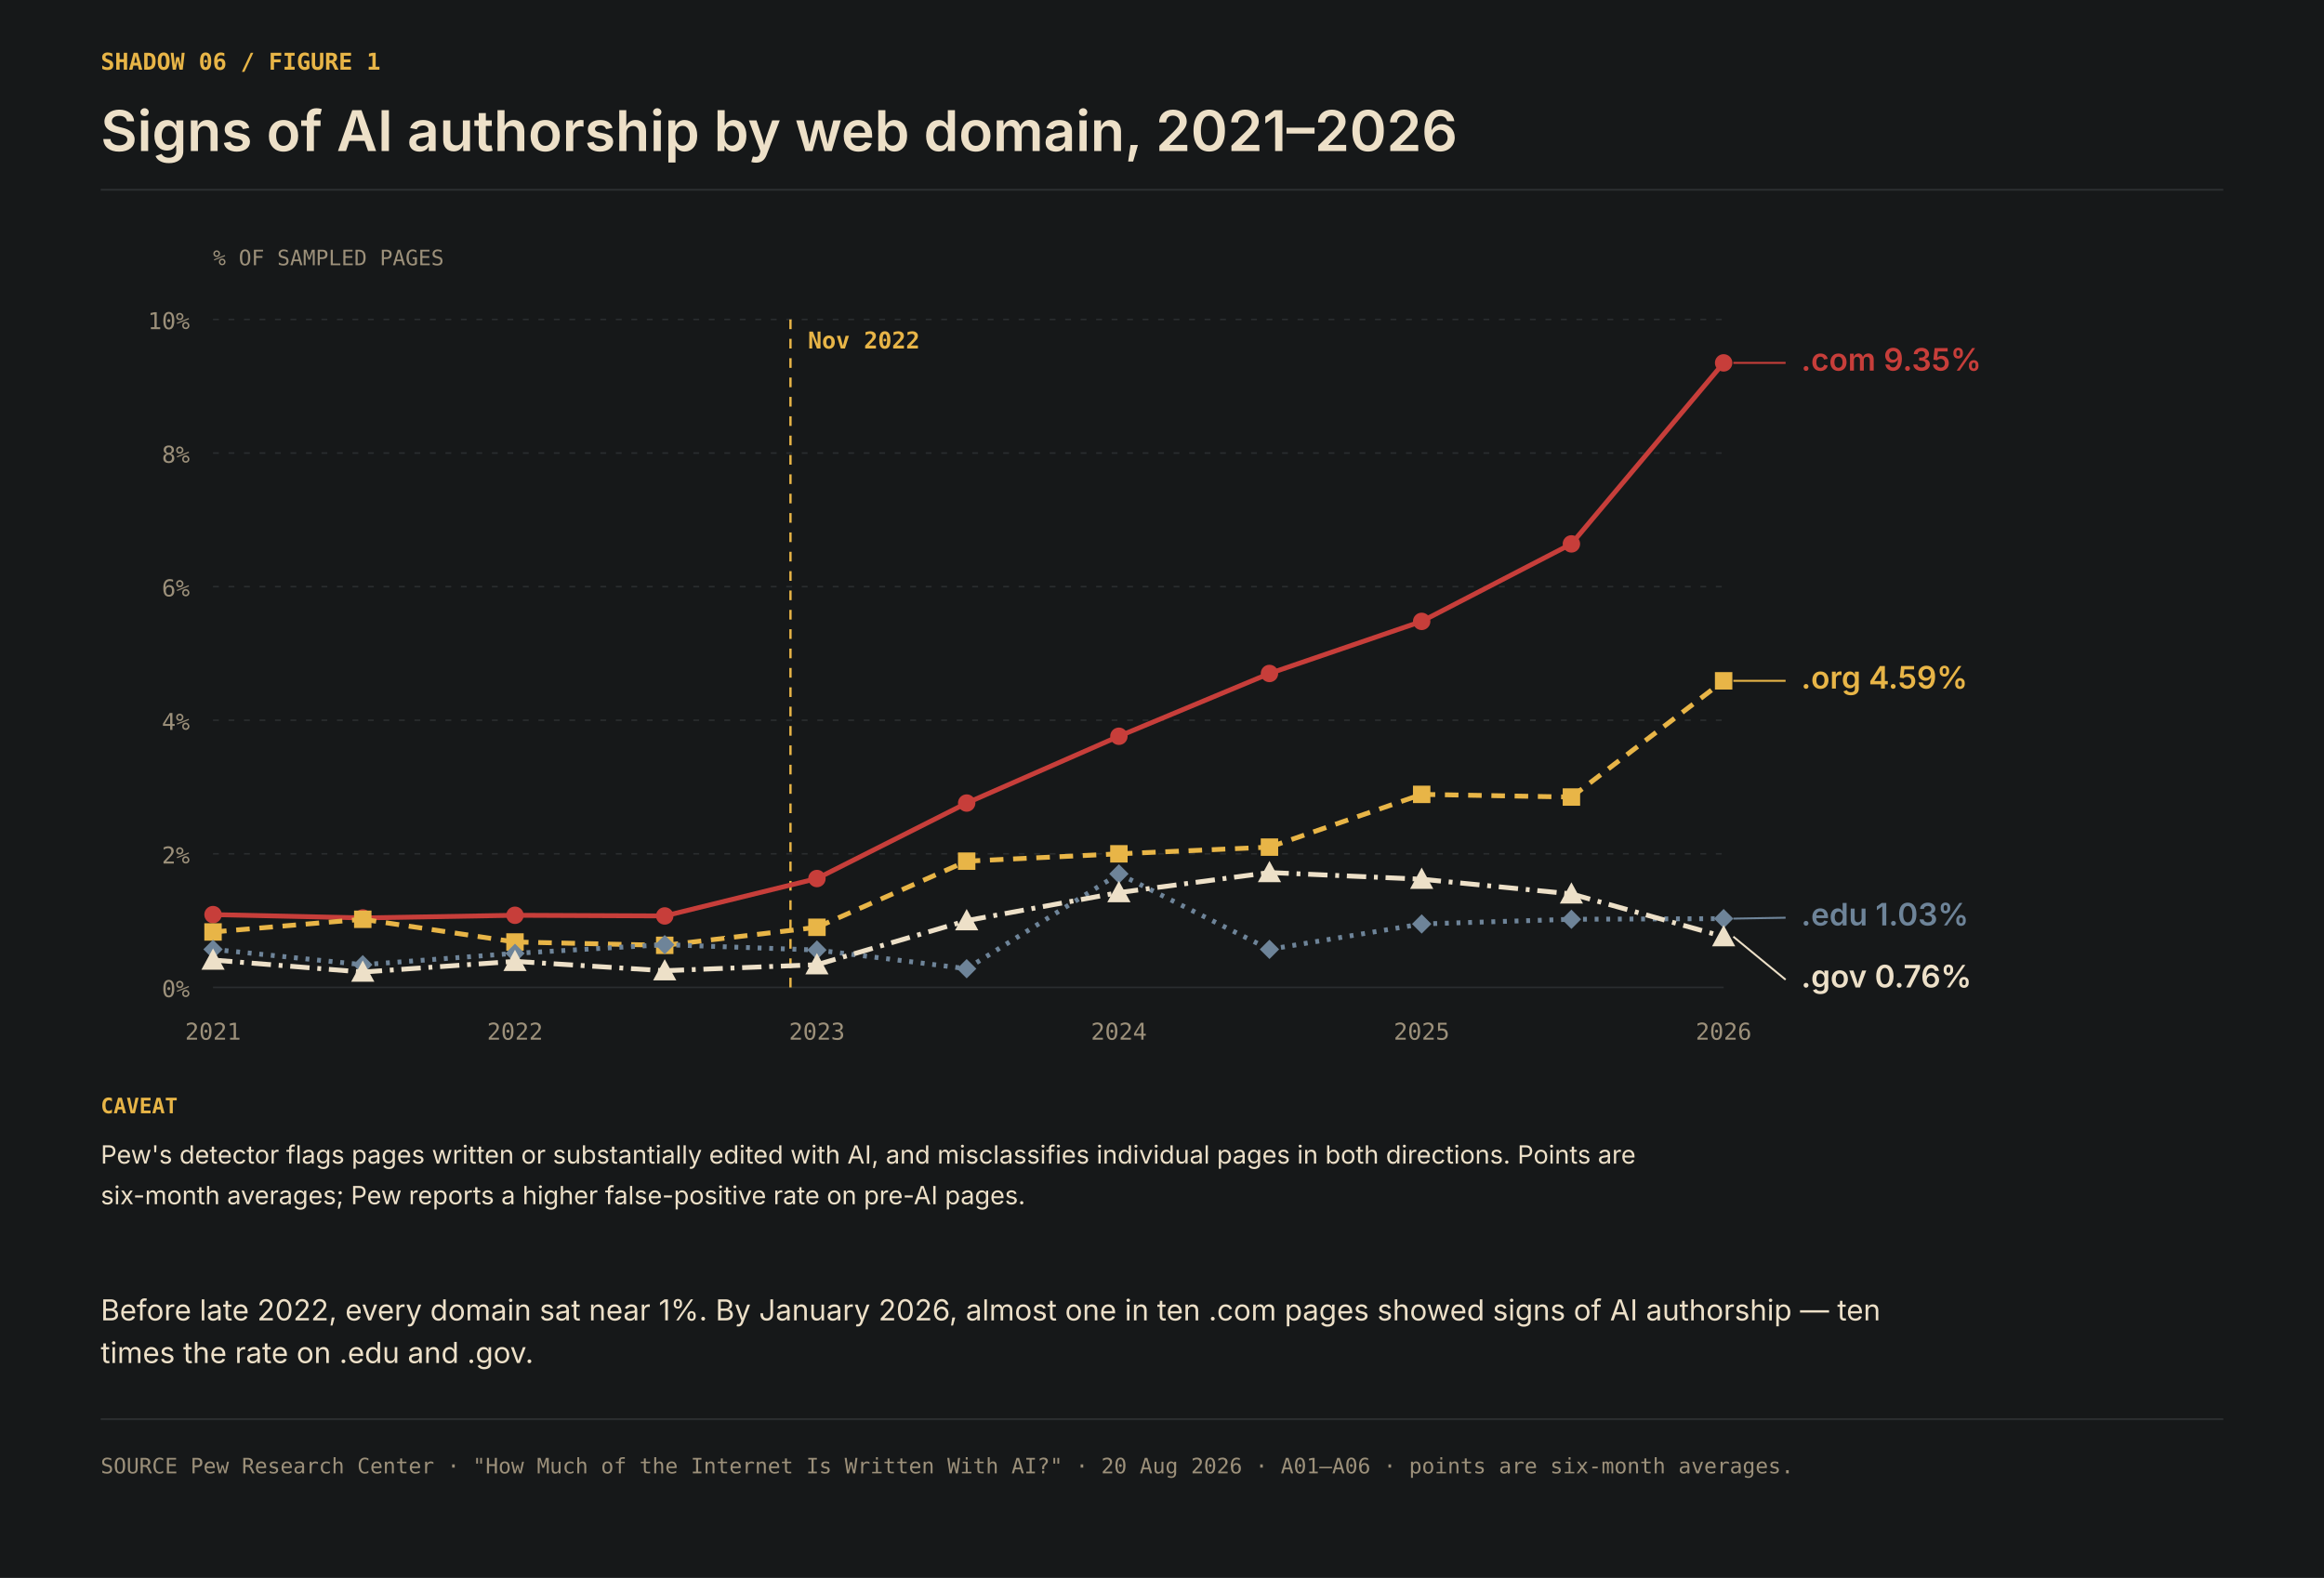
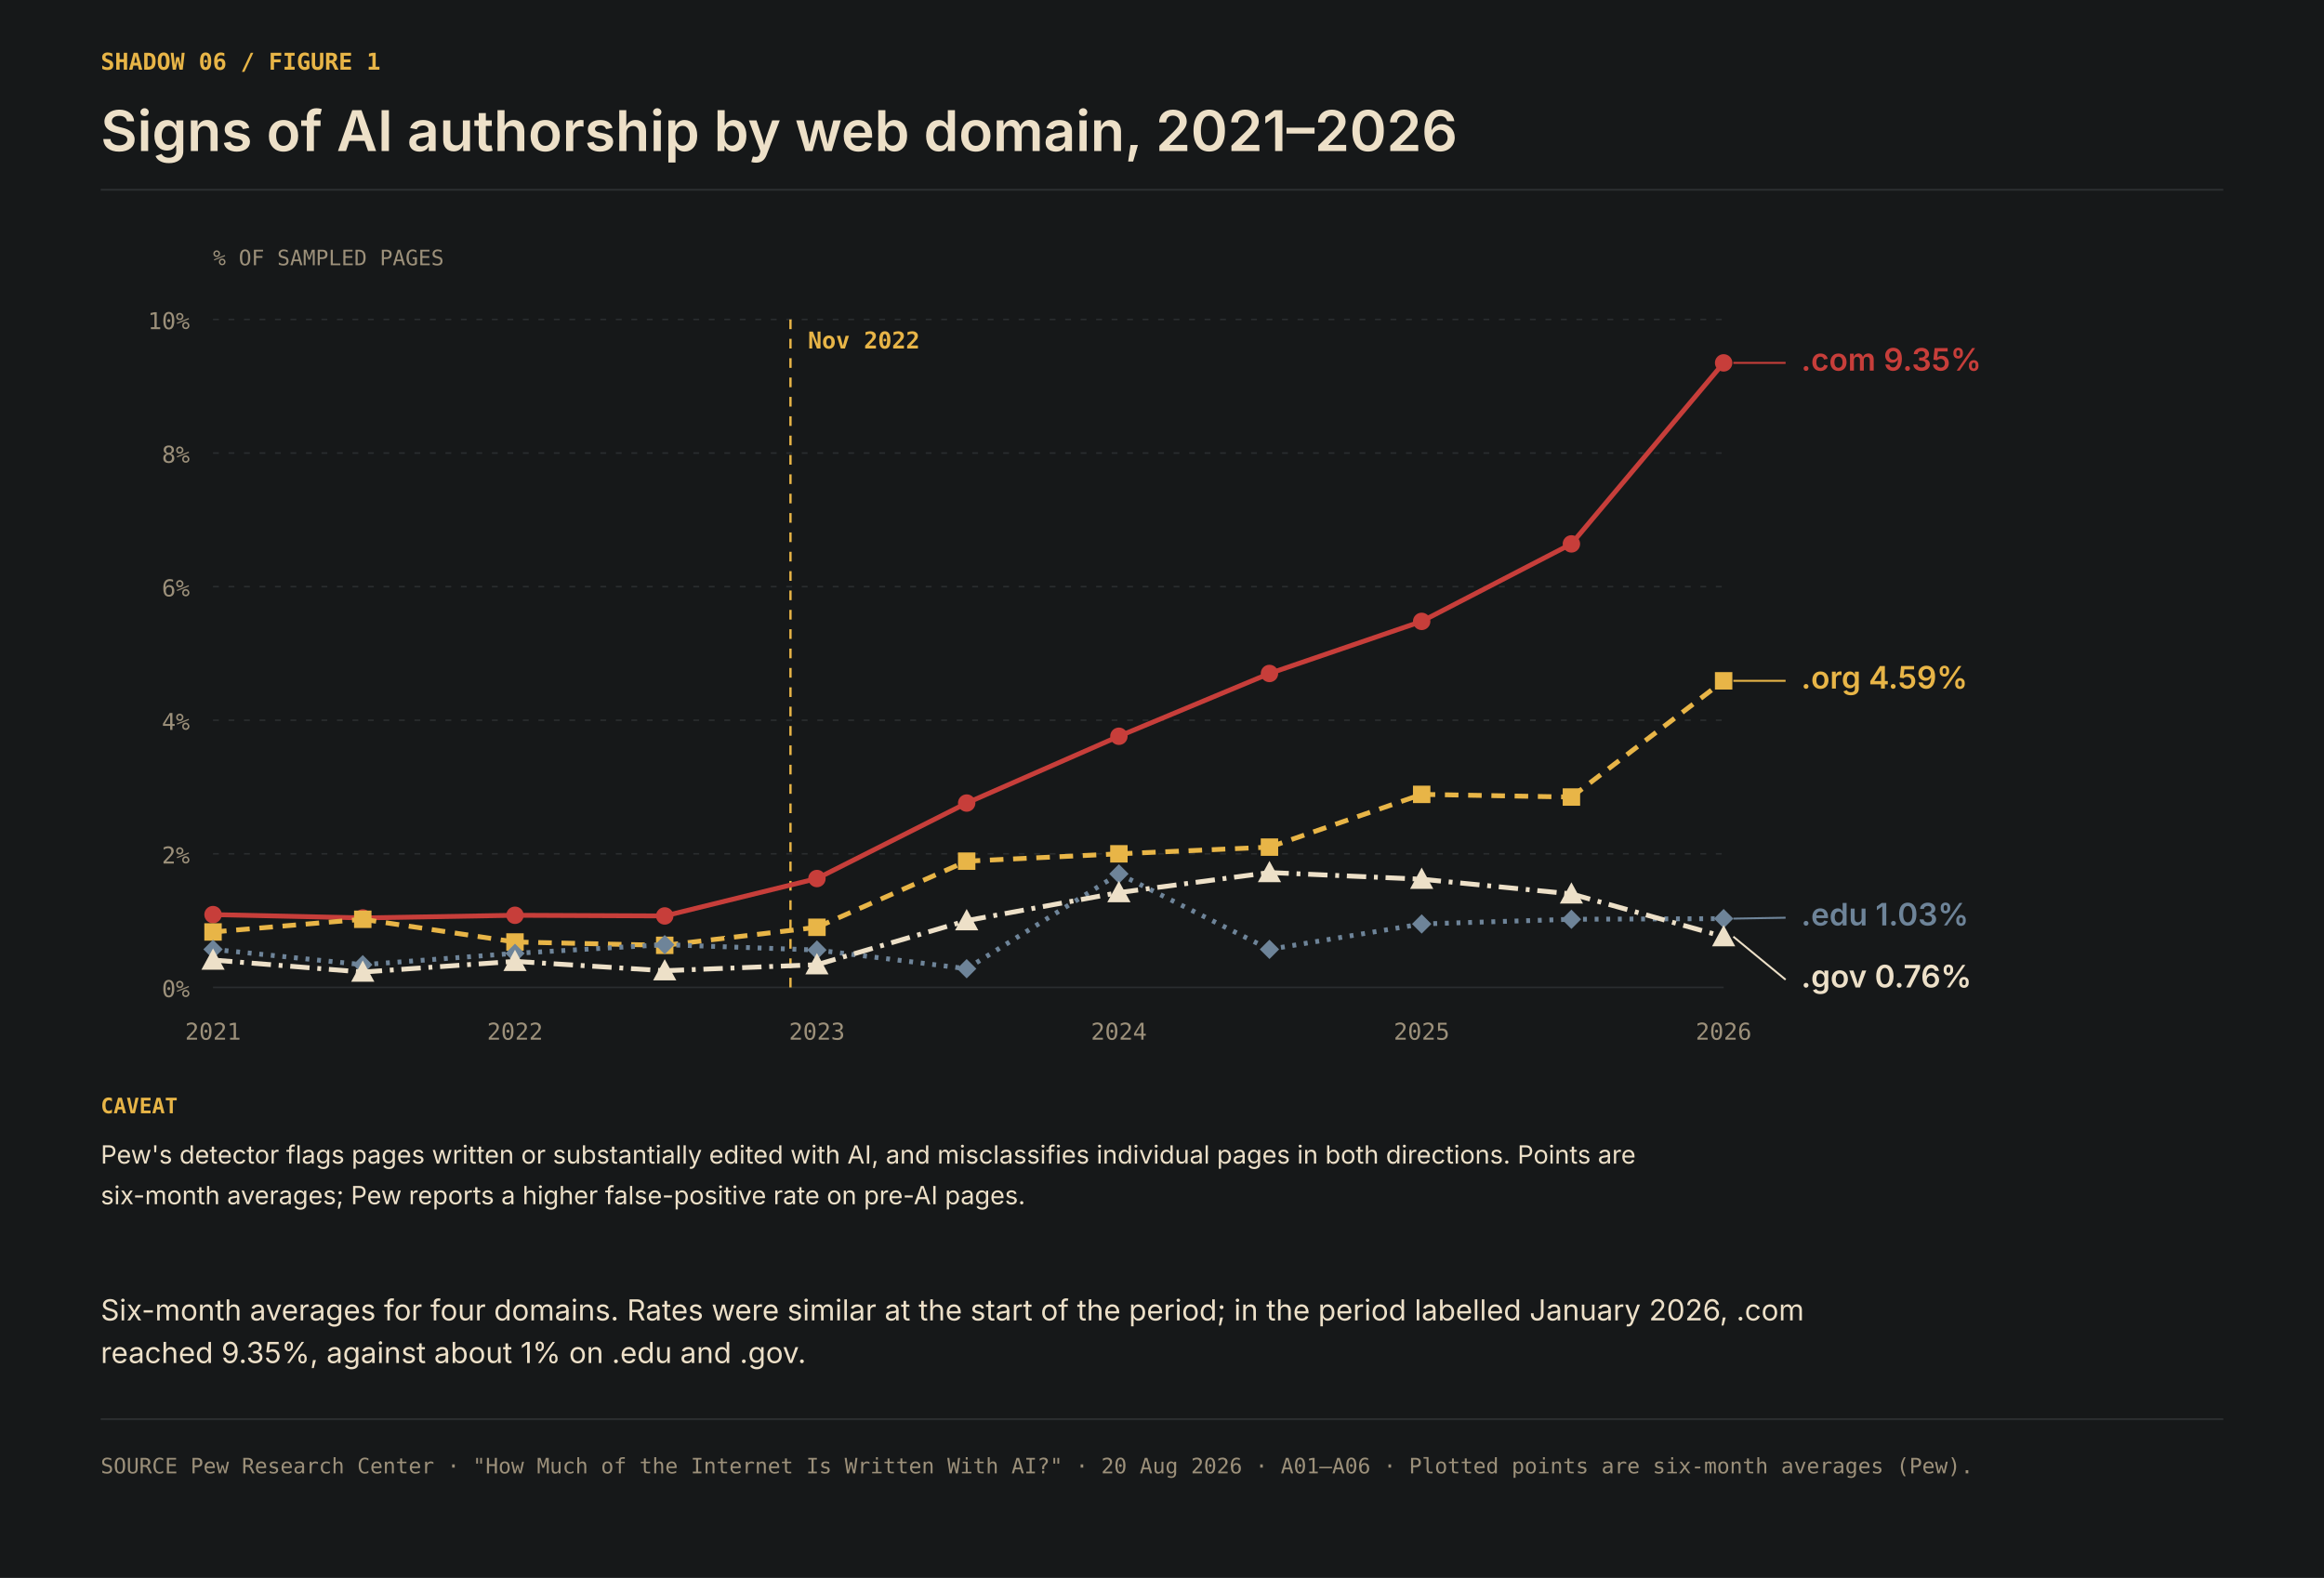
<svg xmlns="http://www.w3.org/2000/svg" width="1200" height="815" viewBox="0 0 1200 815" role="img" aria-labelledby="title desc">
  <rect width="1200" height="815" fill="#161819" />
  <text x="52" y="36" fill="#E8B547" font-family="JetBrains Mono,monospace" font-size="12" font-weight="600" text-anchor="start">SHADOW 06  /  FIGURE 1</text>
  <text x="52" y="78" fill="#EDE0C8" font-family="Inter,Arial,sans-serif" font-size="29" font-weight="600" text-anchor="start">Signs of AI authorship by web domain, 2021–2026</text>
  <line x1="52" y1="98" x2="1148" y2="98" stroke="#2A2D2F" stroke-width="1" />
  <text x="110" y="137" fill="#9C907A" font-family="JetBrains Mono,monospace" font-size="11" font-weight="400" text-anchor="start">% OF SAMPLED PAGES</text>
  <line x1="110" y1="510" x2="890" y2="510" stroke="#2A2D2F" stroke-width="0.8" />
  <text x="98" y="515" fill="#9C907A" font-family="JetBrains Mono,monospace" font-size="12" font-weight="400" text-anchor="end">0%</text>
  <line x1="110" y1="441" x2="890" y2="441" stroke="#2A2D2F" stroke-width="0.8" stroke-dasharray="3 5" />
  <text x="98" y="446" fill="#9C907A" font-family="JetBrains Mono,monospace" font-size="12" font-weight="400" text-anchor="end">2%</text>
  <line x1="110" y1="372" x2="890" y2="372" stroke="#2A2D2F" stroke-width="0.8" stroke-dasharray="3 5" />
  <text x="98" y="377" fill="#9C907A" font-family="JetBrains Mono,monospace" font-size="12" font-weight="400" text-anchor="end">4%</text>
  <line x1="110" y1="303" x2="890" y2="303" stroke="#2A2D2F" stroke-width="0.8" stroke-dasharray="3 5" />
  <text x="98" y="308" fill="#9C907A" font-family="JetBrains Mono,monospace" font-size="12" font-weight="400" text-anchor="end">6%</text>
  <line x1="110" y1="234" x2="890" y2="234" stroke="#2A2D2F" stroke-width="0.8" stroke-dasharray="3 5" />
  <text x="98" y="239" fill="#9C907A" font-family="JetBrains Mono,monospace" font-size="12" font-weight="400" text-anchor="end">8%</text>
  <line x1="110" y1="165" x2="890" y2="165" stroke="#2A2D2F" stroke-width="0.8" stroke-dasharray="3 5" />
  <text x="98" y="170" fill="#9C907A" font-family="JetBrains Mono,monospace" font-size="12" font-weight="400" text-anchor="end">10%</text>
  <text x="110" y="537" fill="#9C907A" font-family="JetBrains Mono,monospace" font-size="12" font-weight="400" text-anchor="middle">2021</text>
  <text x="265.915" y="537" fill="#9C907A" font-family="JetBrains Mono,monospace" font-size="12" font-weight="400" text-anchor="middle">2022</text>
  <text x="421.829" y="537" fill="#9C907A" font-family="JetBrains Mono,monospace" font-size="12" font-weight="400" text-anchor="middle">2023</text>
  <text x="577.744" y="537" fill="#9C907A" font-family="JetBrains Mono,monospace" font-size="12" font-weight="400" text-anchor="middle">2024</text>
  <text x="734.085" y="537" fill="#9C907A" font-family="JetBrains Mono,monospace" font-size="12" font-weight="400" text-anchor="middle">2025</text>
  <text x="890" y="537" fill="#9C907A" font-family="JetBrains Mono,monospace" font-size="12" font-weight="400" text-anchor="middle">2026</text>
  <line x1="408.16" y1="165" x2="408.16" y2="510" stroke="#E8B547" stroke-width="1.2" stroke-dasharray="5 5" />
  <text x="417.16" y="180" fill="#E8B547" font-family="JetBrains Mono,monospace" font-size="12" font-weight="600" text-anchor="start">Nov 2022</text>
  <line x1="110" y1="472.395" x2="187.317" y2="474.12" stroke="#C73E3A" stroke-width="2.5" />
  <line x1="187.317" y1="474.12" x2="265.915" y2="472.74" stroke="#C73E3A" stroke-width="2.5" />
  <line x1="265.915" y1="472.74" x2="343.231" y2="473.085" stroke="#C73E3A" stroke-width="2.5" />
  <line x1="343.231" y1="473.085" x2="421.829" y2="453.765" stroke="#C73E3A" stroke-width="2.5" />
  <line x1="421.829" y1="453.765" x2="499.146" y2="414.78" stroke="#C73E3A" stroke-width="2.5" />
  <line x1="499.146" y1="414.78" x2="577.744" y2="380.28" stroke="#C73E3A" stroke-width="2.5" />
  <line x1="577.744" y1="380.28" x2="655.487" y2="347.85" stroke="#C73E3A" stroke-width="2.5" />
  <line x1="655.487" y1="347.85" x2="734.085" y2="320.94" stroke="#C73E3A" stroke-width="2.5" />
  <line x1="734.085" y1="320.94" x2="811.402" y2="280.92" stroke="#C73E3A" stroke-width="2.5" />
  <line x1="811.402" y1="280.92" x2="890" y2="187.425" stroke="#C73E3A" stroke-width="2.5" />
  <circle cx="110" cy="472.395" r="4.5" fill="#C73E3A" data-row="0" data-field="com" data-value="1.09" data-x="110" data-y="472.395" />
  <circle cx="187.317" cy="474.12" r="4.5" fill="#C73E3A" data-row="1" data-field="com" data-value="1.04" data-x="187.317" data-y="474.12" />
  <circle cx="265.915" cy="472.74" r="4.5" fill="#C73E3A" data-row="2" data-field="com" data-value="1.08" data-x="265.915" data-y="472.74" />
  <circle cx="343.231" cy="473.085" r="4.5" fill="#C73E3A" data-row="3" data-field="com" data-value="1.07" data-x="343.231" data-y="473.085" />
  <circle cx="421.829" cy="453.765" r="4.5" fill="#C73E3A" data-row="4" data-field="com" data-value="1.63" data-x="421.829" data-y="453.765" />
  <circle cx="499.146" cy="414.78" r="4.5" fill="#C73E3A" data-row="5" data-field="com" data-value="2.76" data-x="499.146" data-y="414.78" />
  <circle cx="577.744" cy="380.28" r="4.5" fill="#C73E3A" data-row="6" data-field="com" data-value="3.76" data-x="577.744" data-y="380.28" />
  <circle cx="655.487" cy="347.85" r="4.5" fill="#C73E3A" data-row="7" data-field="com" data-value="4.7" data-x="655.487" data-y="347.85" />
  <circle cx="734.085" cy="320.94" r="4.5" fill="#C73E3A" data-row="8" data-field="com" data-value="5.48" data-x="734.085" data-y="320.94" />
  <circle cx="811.402" cy="280.92" r="4.5" fill="#C73E3A" data-row="9" data-field="com" data-value="6.64" data-x="811.402" data-y="280.92" />
  <circle cx="890" cy="187.425" r="4.5" fill="#C73E3A" data-row="10" data-field="com" data-value="9.35" data-x="890" data-y="187.425" />
  <line x1="895" y1="187.425" x2="922" y2="187.425" stroke="#C73E3A" stroke-width="1" />
  <text x="930" y="191.425" fill="#C73E3A" font-family="Inter,Arial,sans-serif" font-size="16" font-weight="600" text-anchor="start">.com 9.35%</text>
  <line x1="110" y1="481.365" x2="187.317" y2="474.81" stroke="#E8B547" stroke-width="2.5" stroke-dasharray="7 5" />
  <line x1="187.317" y1="474.81" x2="265.915" y2="486.54" stroke="#E8B547" stroke-width="2.5" stroke-dasharray="7 5" />
  <line x1="265.915" y1="486.54" x2="343.231" y2="488.265" stroke="#E8B547" stroke-width="2.5" stroke-dasharray="7 5" />
  <line x1="343.231" y1="488.265" x2="421.829" y2="478.95" stroke="#E8B547" stroke-width="2.5" stroke-dasharray="7 5" />
  <line x1="421.829" y1="478.95" x2="499.146" y2="444.795" stroke="#E8B547" stroke-width="2.5" stroke-dasharray="7 5" />
  <line x1="499.146" y1="444.795" x2="577.744" y2="441" stroke="#E8B547" stroke-width="2.5" stroke-dasharray="7 5" />
  <line x1="577.744" y1="441" x2="655.487" y2="437.55" stroke="#E8B547" stroke-width="2.5" stroke-dasharray="7 5" />
  <line x1="655.487" y1="437.55" x2="734.085" y2="410.295" stroke="#E8B547" stroke-width="2.5" stroke-dasharray="7 5" />
  <line x1="734.085" y1="410.295" x2="811.402" y2="411.675" stroke="#E8B547" stroke-width="2.5" stroke-dasharray="7 5" />
  <line x1="811.402" y1="411.675" x2="890" y2="351.645" stroke="#E8B547" stroke-width="2.5" stroke-dasharray="7 5" />
  <rect x="105.5" y="476.865" width="9" height="9" fill="#E8B547" data-row="0" data-field="org" data-value="0.83" data-x="110" data-y="481.365" />
  <rect x="182.817" y="470.31" width="9" height="9" fill="#E8B547" data-row="1" data-field="org" data-value="1.02" data-x="187.317" data-y="474.81" />
  <rect x="261.415" y="482.04" width="9" height="9" fill="#E8B547" data-row="2" data-field="org" data-value="0.68" data-x="265.915" data-y="486.54" />
  <rect x="338.731" y="483.765" width="9" height="9" fill="#E8B547" data-row="3" data-field="org" data-value="0.63" data-x="343.231" data-y="488.265" />
  <rect x="417.329" y="474.45" width="9" height="9" fill="#E8B547" data-row="4" data-field="org" data-value="0.9" data-x="421.829" data-y="478.95" />
  <rect x="494.646" y="440.295" width="9" height="9" fill="#E8B547" data-row="5" data-field="org" data-value="1.89" data-x="499.146" data-y="444.795" />
  <rect x="573.244" y="436.5" width="9" height="9" fill="#E8B547" data-row="6" data-field="org" data-value="2" data-x="577.744" data-y="441" />
  <rect x="650.987" y="433.05" width="9" height="9" fill="#E8B547" data-row="7" data-field="org" data-value="2.1" data-x="655.487" data-y="437.55" />
  <rect x="729.585" y="405.795" width="9" height="9" fill="#E8B547" data-row="8" data-field="org" data-value="2.89" data-x="734.085" data-y="410.295" />
  <rect x="806.902" y="407.175" width="9" height="9" fill="#E8B547" data-row="9" data-field="org" data-value="2.85" data-x="811.402" data-y="411.675" />
  <rect x="885.5" y="347.145" width="9" height="9" fill="#E8B547" data-row="10" data-field="org" data-value="4.59" data-x="890" data-y="351.645" />
  <line x1="895" y1="351.645" x2="922" y2="351.645" stroke="#E8B547" stroke-width="1" />
  <text x="930" y="355.645" fill="#E8B547" font-family="Inter,Arial,sans-serif" font-size="16" font-weight="600" text-anchor="start">.org 4.59%</text>
  <line x1="110" y1="490.335" x2="187.317" y2="498.27" stroke="#6E8499" stroke-width="2.5" stroke-dasharray="2 4" />
  <line x1="187.317" y1="498.27" x2="265.915" y2="492.405" stroke="#6E8499" stroke-width="2.5" stroke-dasharray="2 4" />
  <line x1="265.915" y1="492.405" x2="343.231" y2="487.92" stroke="#6E8499" stroke-width="2.5" stroke-dasharray="2 4" />
  <line x1="343.231" y1="487.92" x2="421.829" y2="490.68" stroke="#6E8499" stroke-width="2.5" stroke-dasharray="2 4" />
  <line x1="421.829" y1="490.68" x2="499.146" y2="500.34" stroke="#6E8499" stroke-width="2.5" stroke-dasharray="2 4" />
  <line x1="499.146" y1="500.34" x2="577.744" y2="451.35" stroke="#6E8499" stroke-width="2.5" stroke-dasharray="2 4" />
  <line x1="577.744" y1="451.35" x2="655.487" y2="490.335" stroke="#6E8499" stroke-width="2.5" stroke-dasharray="2 4" />
  <line x1="655.487" y1="490.335" x2="734.085" y2="477.225" stroke="#6E8499" stroke-width="2.5" stroke-dasharray="2 4" />
  <line x1="734.085" y1="477.225" x2="811.402" y2="474.81" stroke="#6E8499" stroke-width="2.5" stroke-dasharray="2 4" />
  <line x1="811.402" y1="474.81" x2="890" y2="474.465" stroke="#6E8499" stroke-width="2.5" stroke-dasharray="2 4" />
  <path d="M 110 485.335 L 115 490.335 L 110 495.335 L 105 490.335 Z" fill="#6E8499" data-row="0" data-field="edu" data-value="0.57" data-x="110" data-y="490.335" />
  <path d="M 187.317 493.27 L 192.317 498.27 L 187.317 503.27 L 182.317 498.27 Z" fill="#6E8499" data-row="1" data-field="edu" data-value="0.34" data-x="187.317" data-y="498.27" />
  <path d="M 265.915 487.405 L 270.915 492.405 L 265.915 497.405 L 260.915 492.405 Z" fill="#6E8499" data-row="2" data-field="edu" data-value="0.51" data-x="265.915" data-y="492.405" />
  <path d="M 343.231 482.92 L 348.231 487.92 L 343.231 492.92 L 338.231 487.92 Z" fill="#6E8499" data-row="3" data-field="edu" data-value="0.64" data-x="343.231" data-y="487.92" />
  <path d="M 421.829 485.68 L 426.829 490.68 L 421.829 495.68 L 416.829 490.68 Z" fill="#6E8499" data-row="4" data-field="edu" data-value="0.56" data-x="421.829" data-y="490.68" />
  <path d="M 499.146 495.34 L 504.146 500.34 L 499.146 505.34 L 494.146 500.34 Z" fill="#6E8499" data-row="5" data-field="edu" data-value="0.28" data-x="499.146" data-y="500.34" />
  <path d="M 577.744 446.35 L 582.744 451.35 L 577.744 456.35 L 572.744 451.35 Z" fill="#6E8499" data-row="6" data-field="edu" data-value="1.7" data-x="577.744" data-y="451.35" />
  <path d="M 655.487 485.335 L 660.487 490.335 L 655.487 495.335 L 650.487 490.335 Z" fill="#6E8499" data-row="7" data-field="edu" data-value="0.57" data-x="655.487" data-y="490.335" />
  <path d="M 734.085 472.225 L 739.085 477.225 L 734.085 482.225 L 729.085 477.225 Z" fill="#6E8499" data-row="8" data-field="edu" data-value="0.95" data-x="734.085" data-y="477.225" />
  <path d="M 811.402 469.81 L 816.402 474.81 L 811.402 479.81 L 806.402 474.81 Z" fill="#6E8499" data-row="9" data-field="edu" data-value="1.02" data-x="811.402" data-y="474.81" />
  <path d="M 890 469.465 L 895 474.465 L 890 479.465 L 885 474.465 Z" fill="#6E8499" data-row="10" data-field="edu" data-value="1.03" data-x="890" data-y="474.465" />
  <line x1="895" y1="474.465" x2="922" y2="474" stroke="#6E8499" stroke-width="1" />
  <text x="930" y="478" fill="#6E8499" font-family="Inter,Arial,sans-serif" font-size="16" font-weight="600" text-anchor="start">.edu 1.03%</text>
  <line x1="110" y1="495.855" x2="187.317" y2="502.065" stroke="#EDE0C8" stroke-width="2.5" stroke-dasharray="10 4 2 4" />
  <line x1="187.317" y1="502.065" x2="265.915" y2="496.545" stroke="#EDE0C8" stroke-width="2.5" stroke-dasharray="10 4 2 4" />
  <line x1="265.915" y1="496.545" x2="343.231" y2="501.375" stroke="#EDE0C8" stroke-width="2.5" stroke-dasharray="10 4 2 4" />
  <line x1="343.231" y1="501.375" x2="421.829" y2="498.27" stroke="#EDE0C8" stroke-width="2.5" stroke-dasharray="10 4 2 4" />
  <line x1="421.829" y1="498.27" x2="499.146" y2="475.5" stroke="#EDE0C8" stroke-width="2.5" stroke-dasharray="10 4 2 4" />
  <line x1="499.146" y1="475.5" x2="577.744" y2="461.01" stroke="#EDE0C8" stroke-width="2.5" stroke-dasharray="10 4 2 4" />
  <line x1="577.744" y1="461.01" x2="655.487" y2="450.66" stroke="#EDE0C8" stroke-width="2.5" stroke-dasharray="10 4 2 4" />
  <line x1="655.487" y1="450.66" x2="734.085" y2="454.11" stroke="#EDE0C8" stroke-width="2.5" stroke-dasharray="10 4 2 4" />
  <line x1="734.085" y1="454.11" x2="811.402" y2="461.7" stroke="#EDE0C8" stroke-width="2.5" stroke-dasharray="10 4 2 4" />
  <line x1="811.402" y1="461.7" x2="890" y2="483.78" stroke="#EDE0C8" stroke-width="2.5" stroke-dasharray="10 4 2 4" />
  <path d="M 110 489.855 L 116 500.855 L 104 500.855 Z" fill="#EDE0C8" data-row="0" data-field="gov" data-value="0.41" data-x="110" data-y="495.855" />
  <path d="M 187.317 496.065 L 193.317 507.065 L 181.317 507.065 Z" fill="#EDE0C8" data-row="1" data-field="gov" data-value="0.23" data-x="187.317" data-y="502.065" />
  <path d="M 265.915 490.545 L 271.915 501.545 L 259.915 501.545 Z" fill="#EDE0C8" data-row="2" data-field="gov" data-value="0.39" data-x="265.915" data-y="496.545" />
  <path d="M 343.231 495.375 L 349.231 506.375 L 337.231 506.375 Z" fill="#EDE0C8" data-row="3" data-field="gov" data-value="0.25" data-x="343.231" data-y="501.375" />
  <path d="M 421.829 492.27 L 427.829 503.27 L 415.829 503.27 Z" fill="#EDE0C8" data-row="4" data-field="gov" data-value="0.34" data-x="421.829" data-y="498.27" />
  <path d="M 499.146 469.5 L 505.146 480.5 L 493.146 480.5 Z" fill="#EDE0C8" data-row="5" data-field="gov" data-value="1" data-x="499.146" data-y="475.5" />
  <path d="M 577.744 455.01 L 583.744 466.01 L 571.744 466.01 Z" fill="#EDE0C8" data-row="6" data-field="gov" data-value="1.42" data-x="577.744" data-y="461.01" />
  <path d="M 655.487 444.66 L 661.487 455.66 L 649.487 455.66 Z" fill="#EDE0C8" data-row="7" data-field="gov" data-value="1.72" data-x="655.487" data-y="450.66" />
  <path d="M 734.085 448.11 L 740.085 459.11 L 728.085 459.11 Z" fill="#EDE0C8" data-row="8" data-field="gov" data-value="1.62" data-x="734.085" data-y="454.11" />
  <path d="M 811.402 455.7 L 817.402 466.7 L 805.402 466.7 Z" fill="#EDE0C8" data-row="9" data-field="gov" data-value="1.4" data-x="811.402" data-y="461.7" />
  <path d="M 890 477.78 L 896 488.78 L 884 488.78 Z" fill="#EDE0C8" data-row="10" data-field="gov" data-value="0.76" data-x="890" data-y="483.78" />
  <line x1="895" y1="483.78" x2="922" y2="506" stroke="#EDE0C8" stroke-width="1" />
  <text x="930" y="510" fill="#EDE0C8" font-family="Inter,Arial,sans-serif" font-size="16" font-weight="600" text-anchor="start">.gov 0.76%</text>
  <text x="52" y="575" fill="#E8B547" font-family="JetBrains Mono,monospace" font-size="11" font-weight="600" text-anchor="start">CAVEAT</text>
  <text x="52" y="601" fill="#EDE0C8" font-family="Inter,Arial,sans-serif" font-size="13" font-weight="400" text-anchor="start">Pew's detector flags pages written or substantially edited with AI, and misclassifies individual pages in both directions. Points are</text>
  <text x="52" y="622" fill="#EDE0C8" font-family="Inter,Arial,sans-serif" font-size="13" font-weight="400" text-anchor="start">six-month averages; Pew reports a higher false-positive rate on pre-AI pages.</text>
-   <text x="52" y="682" fill="#EDE0C8" font-family="Inter,Arial,sans-serif" font-size="15" font-weight="400" text-anchor="start">Before late 2022, every domain sat near 1%. By January 2026, almost one in ten .com pages showed signs of AI authorship — ten</text>
-   <text x="52" y="704" fill="#EDE0C8" font-family="Inter,Arial,sans-serif" font-size="15" font-weight="400" text-anchor="start">times the rate on .edu and .gov.</text>
-   <line x1="52" y1="733" x2="1148" y2="733" stroke="#2A2D2F" stroke-width="1" />
-   <text x="52" y="761" fill="#9C907A" font-family="JetBrains Mono,monospace" font-size="11" font-weight="400" text-anchor="start">SOURCE  Pew Research Center · "How Much of the Internet Is Written With AI?" · 20 Aug 2026 · A01–A06 · points are six-month averages.</text>
+   <g data-pack04-role="caption">
+     <text x="52" y="682" fill="#EDE0C8" font-family="Inter,Arial,sans-serif" font-size="15" font-weight="400" text-anchor="start">Six-month averages for four domains. Rates were similar at the start of the period; in the period labelled January 2026, .com</text>
+     <text x="52" y="704" fill="#EDE0C8" font-family="Inter,Arial,sans-serif" font-size="15" font-weight="400" text-anchor="start">reached 9.35%, against about 1% on .edu and .gov.</text>
+   </g>
+   <g data-pack04-role="source">
+     <line x1="52" y1="733" x2="1148" y2="733" stroke="#2A2D2F" stroke-width="1" />
+     <text x="52" y="761" fill="#9C907A" font-family="JetBrains Mono,monospace" font-size="11" font-weight="400" text-anchor="start">SOURCE  Pew Research Center · "How Much of the Internet Is Written With AI?" · 20 Aug 2026 · A01–A06 · Plotted points are six-month averages (Pew).</text>
+   </g>
</svg>
